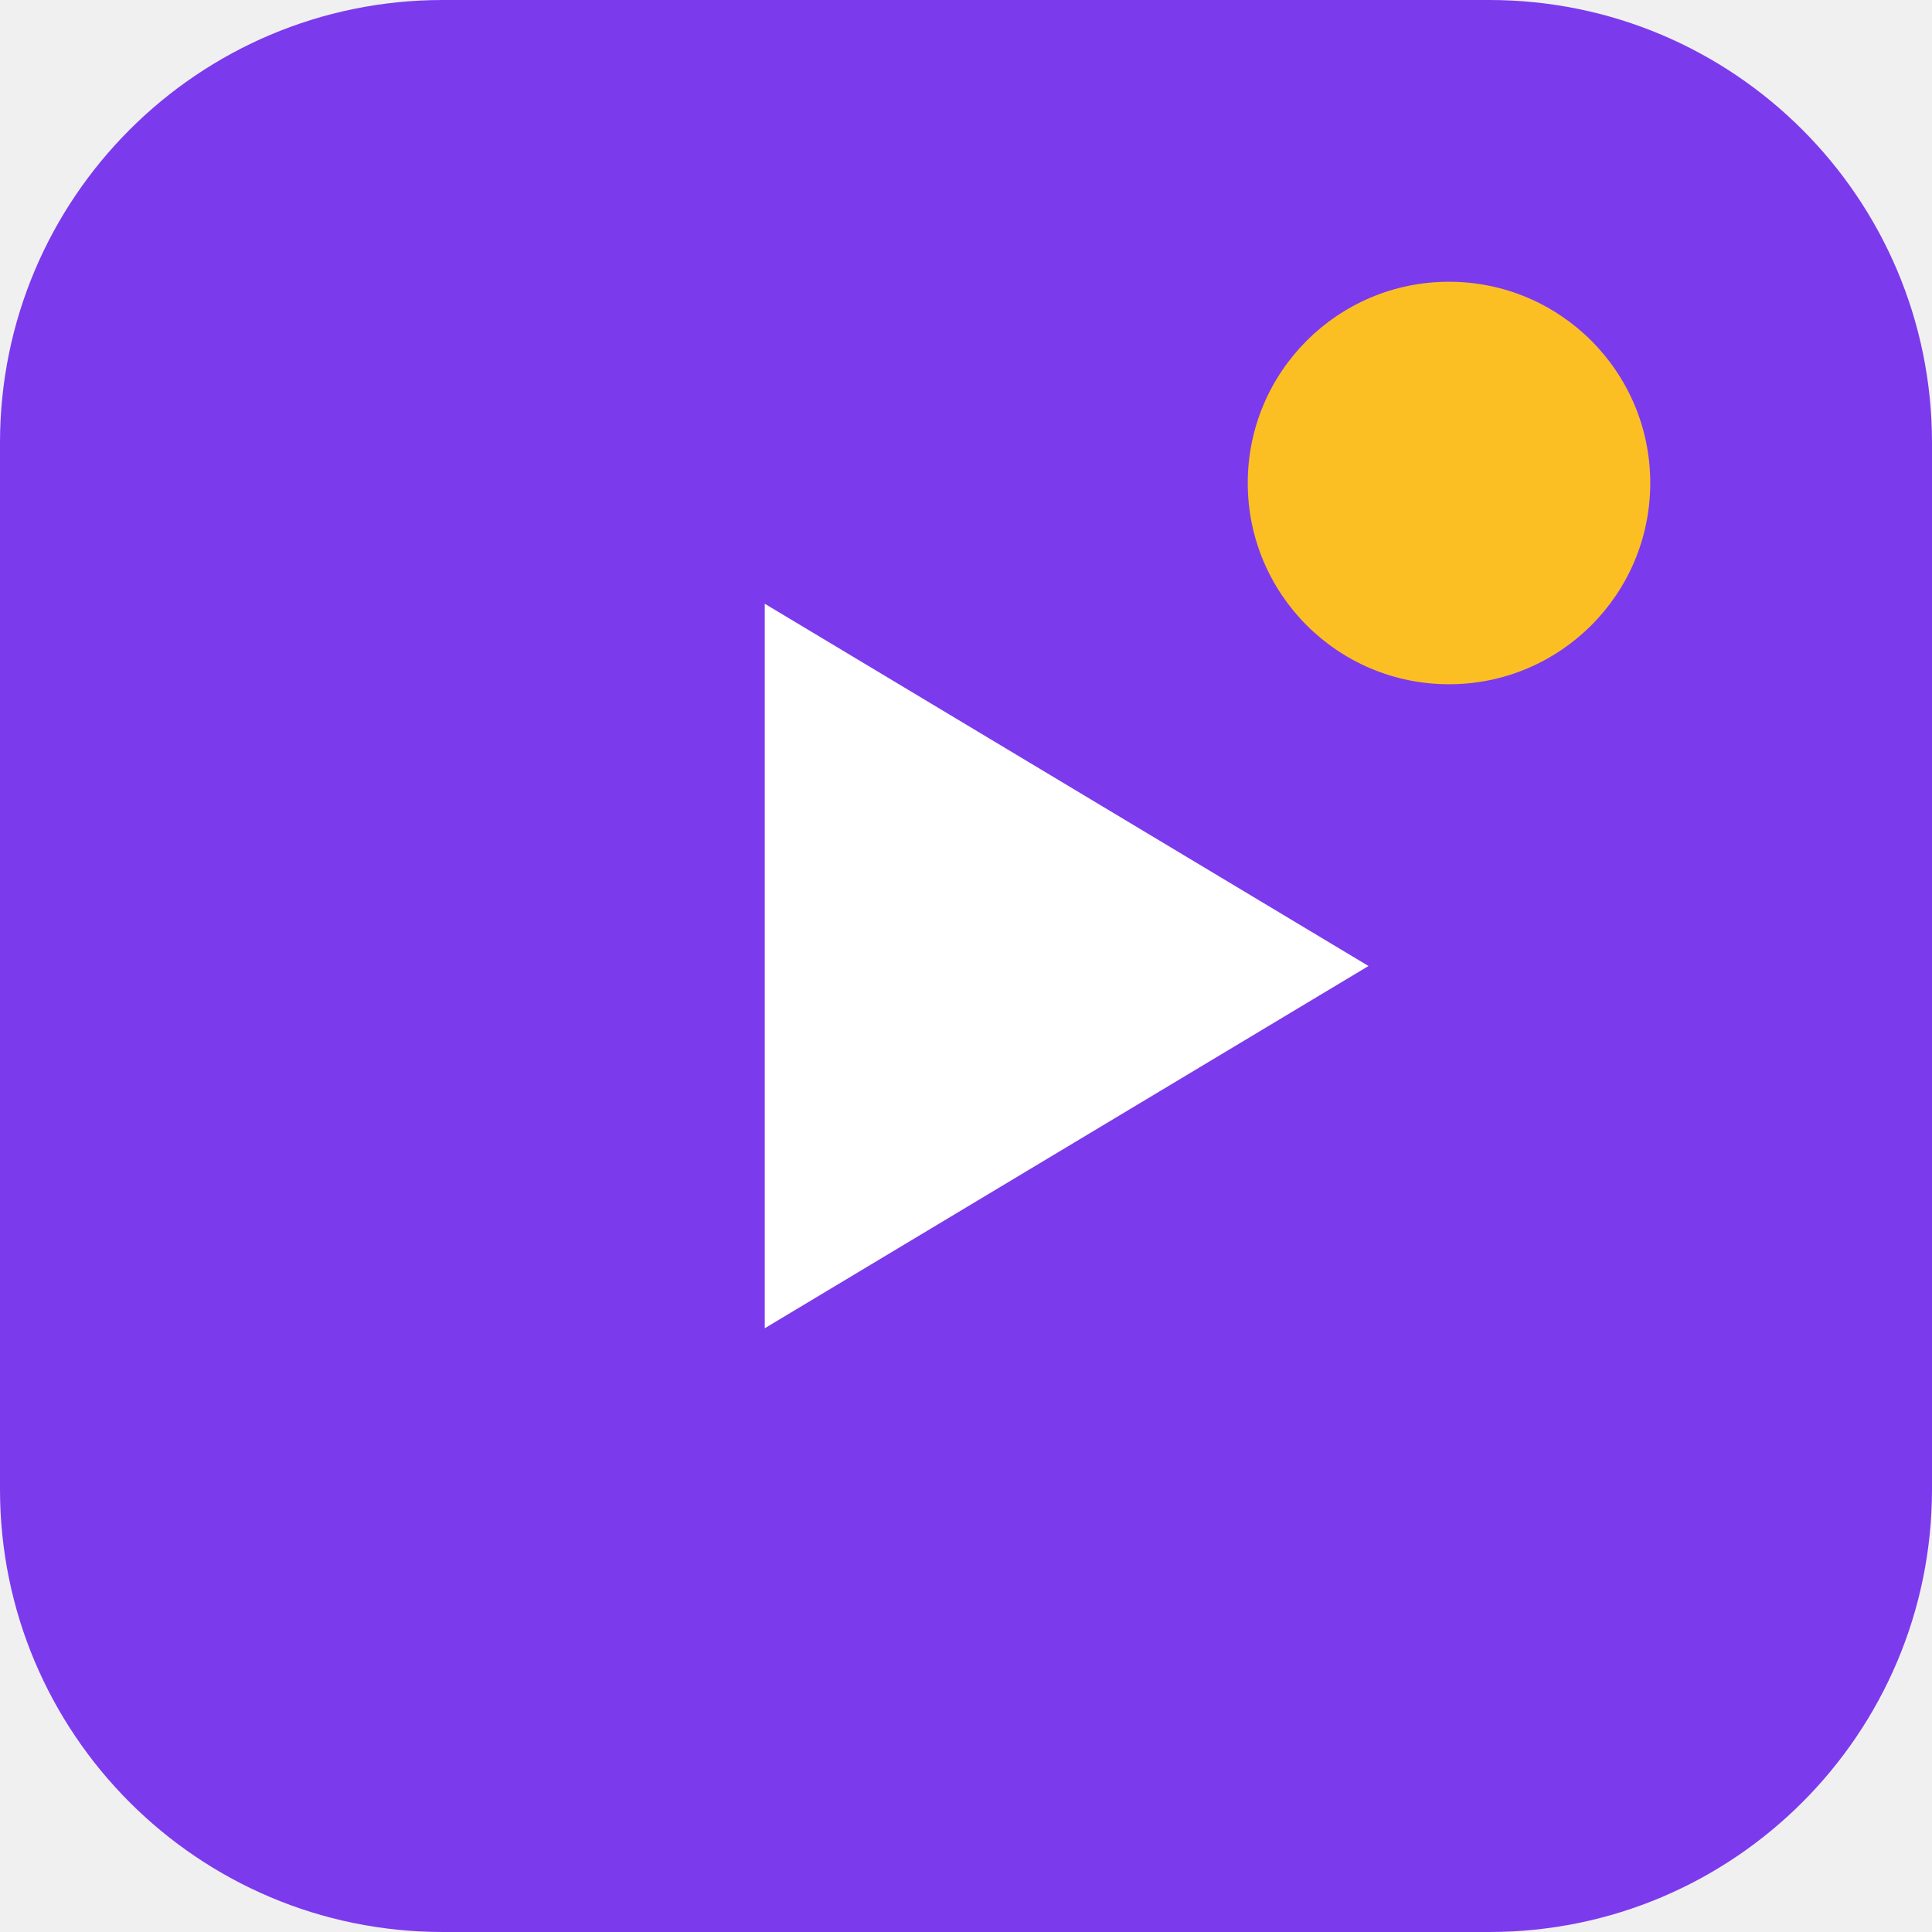
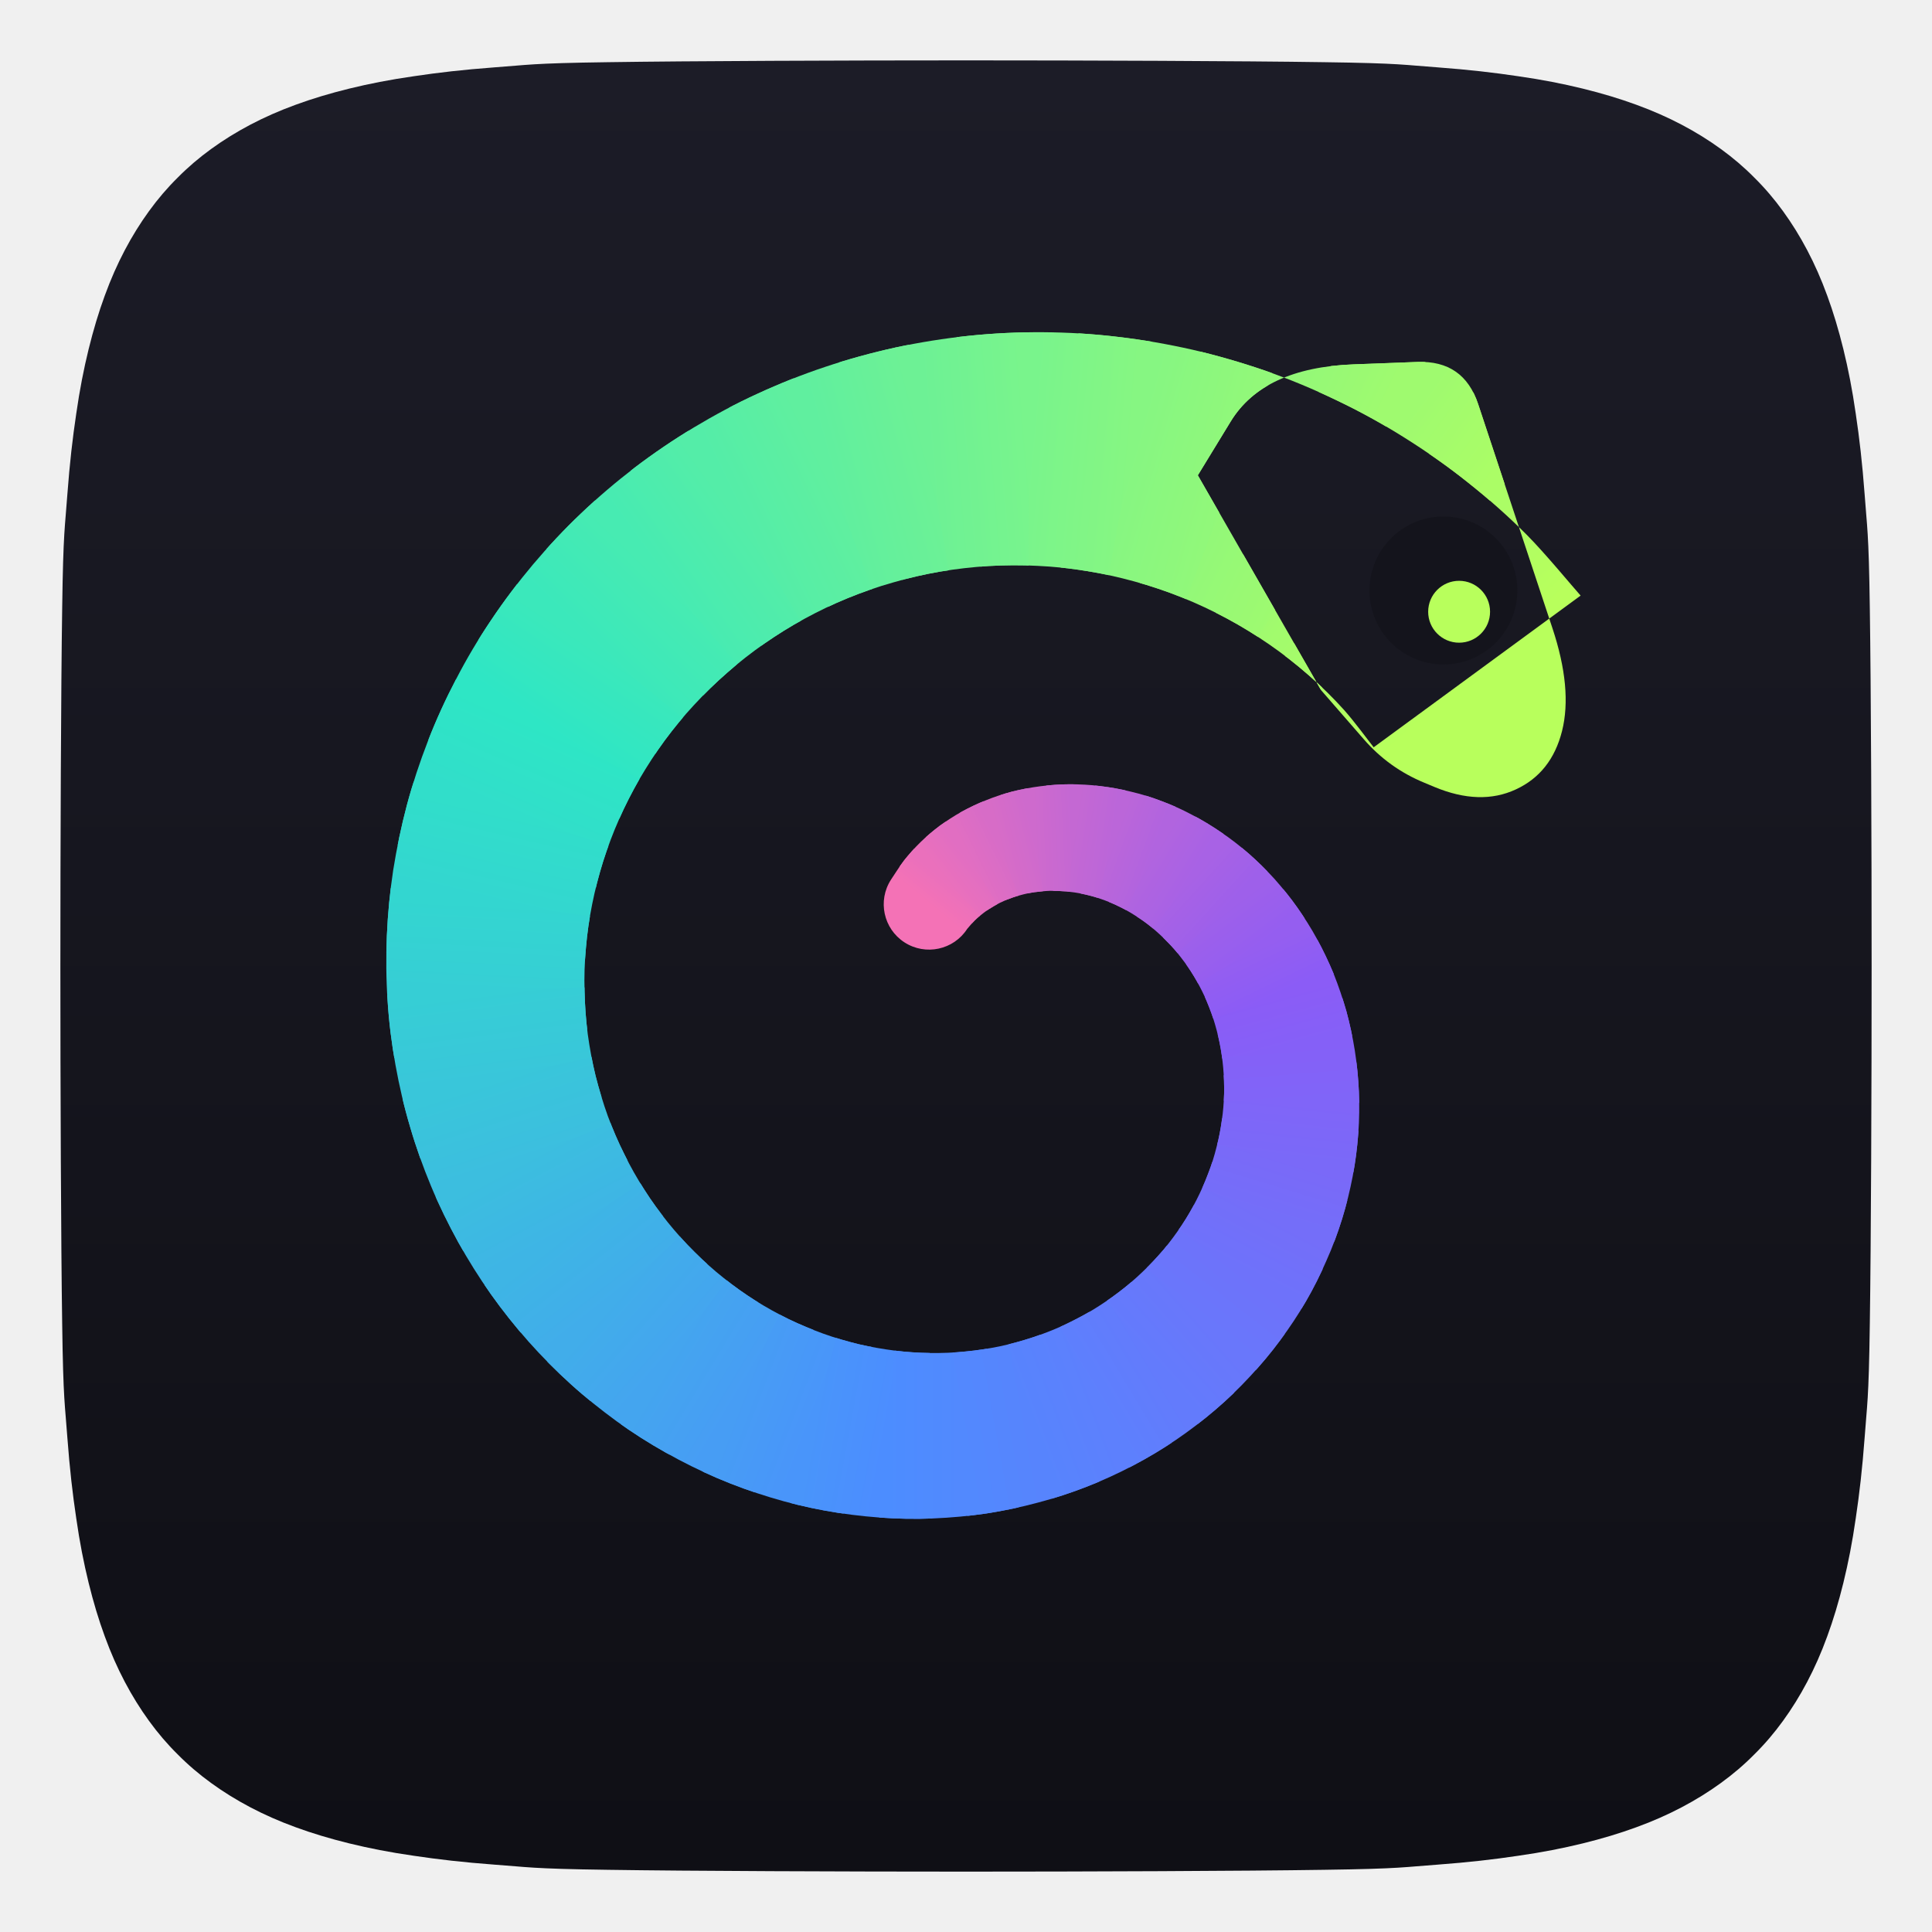
- <svg xmlns="http://www.w3.org/2000/svg" viewBox="0 0 96 96">
-   <rect width="96" height="96" rx="22" fill="#7c3aed" />
-   <path d="M38 30 L68 48 L38 66 Z" fill="#ffffff" />
-   <circle cx="72" cy="24" r="10" fill="#fbbf24" />
+ <svg xmlns="http://www.w3.org/2000/svg" viewBox="0 0 128 128">
+   <defs>
+     <linearGradient id="fondo" x1="0" y1="0" x2="0" y2="1">
+       <stop offset="0" stop-color="#1C1C27" />
+       <stop offset="1" stop-color="#0F0F15" />
+     </linearGradient>
+     <clipPath id="cola">
+       <path d="M104.72 39.46C104.12 38.79 102.39 36.68 101.15 35.43C99.9 34.18 98.61 33.04 97.26 31.97C95.91 30.89 94.49 29.9 93.04 28.99C91.59 28.08 90.09 27.25 88.55 26.52C87.02 25.78 85.45 25.13 83.86 24.57C82.26 24.02 80.64 23.55 79.01 23.17C77.37 22.8 75.72 22.51 74.07 22.32C72.42 22.12 70.75 22.02 69.1 22.01C67.45 22 65.8 22.08 64.17 22.25C62.55 22.42 60.93 22.68 59.34 23.02C57.75 23.37 56.18 23.8 54.66 24.31C53.13 24.82 51.63 25.42 50.18 26.09C48.73 26.75 47.32 27.51 45.97 28.32C44.61 29.14 43.3 30.03 42.05 30.98C40.81 31.93 39.61 32.95 38.49 34.02C37.36 35.09 36.3 36.23 35.31 37.4C34.32 38.58 33.39 39.81 32.54 41.08C31.69 42.34 30.91 43.65 30.22 44.99C29.52 46.33 28.89 47.7 28.35 49.1C27.81 50.49 27.34 51.91 26.96 53.33C26.58 54.76 26.28 56.21 26.05 57.65C25.83 59.1 25.69 60.55 25.63 62C25.57 63.44 25.58 64.89 25.68 66.32C25.77 67.74 25.95 69.16 26.2 70.55C26.45 71.94 26.77 73.32 27.17 74.66C27.56 76 28.03 77.32 28.56 78.59C29.09 79.86 29.7 81.1 30.36 82.3C31.02 83.49 31.74 84.64 32.52 85.74C33.3 86.84 34.14 87.89 35.02 88.89C35.9 89.88 36.84 90.82 37.81 91.7C38.78 92.58 39.81 93.4 40.85 94.16C41.9 94.92 42.99 95.61 44.11 96.24C45.22 96.87 46.36 97.43 47.52 97.93C48.67 98.42 49.86 98.85 51.05 99.21C52.23 99.57 53.44 99.86 54.64 100.08C55.84 100.3 57.05 100.45 58.26 100.54C59.46 100.63 60.66 100.65 61.84 100.6C63.03 100.55 64.21 100.44 65.36 100.27C66.52 100.09 67.66 99.85 68.77 99.55C69.88 99.26 70.97 98.9 72.02 98.49C73.07 98.08 74.1 97.61 75.08 97.09C76.07 96.57 77.02 96 77.92 95.39C78.83 94.77 79.69 94.11 80.51 93.41C81.32 92.72 82.1 91.97 82.81 91.2C83.53 90.43 84.21 89.62 84.82 88.79C85.44 87.96 86.01 87.1 86.52 86.22C87.03 85.34 87.48 84.44 87.88 83.52C88.29 82.61 88.63 81.68 88.92 80.75C89.21 79.81 89.44 78.87 89.62 77.93C89.8 76.99 89.92 76.04 89.99 75.1C90.06 74.17 90.07 73.23 90.03 72.32C89.99 71.4 89.9 70.49 89.76 69.6C89.62 68.71 89.43 67.84 89.2 66.99C88.96 66.15 88.68 65.32 88.36 64.52C88.03 63.73 87.66 62.95 87.26 62.22C86.86 61.48 86.41 60.78 85.94 60.11C85.47 59.44 84.95 58.81 84.42 58.21C83.88 57.62 83.31 57.06 82.73 56.55C82.14 56.04 81.53 55.56 80.9 55.14C80.27 54.71 79.63 54.32 78.97 53.98C78.32 53.63 77.64 53.33 76.97 53.08C76.3 52.82 75.61 52.61 74.93 52.45C74.25 52.28 73.57 52.16 72.89 52.08C72.22 51.99 71.54 51.96 70.88 51.96C70.22 51.96 69.57 52.01 68.93 52.09C68.3 52.17 67.67 52.29 67.07 52.44C66.47 52.6 65.88 52.79 65.32 53.02C64.76 53.24 64.22 53.5 63.71 53.78C63.2 54.06 62.72 54.38 62.26 54.71C61.81 55.05 61.38 55.41 60.99 55.79C60.6 56.17 60.24 56.58 59.91 56.99C59.58 57.41 59.18 58.07 59.03 58.28A3 3 0 0 0 64.08 61.54C64.16 61.45 64.39 61.17 64.57 60.99C64.75 60.81 64.95 60.64 65.17 60.48C65.39 60.31 65.62 60.16 65.87 60.02C66.12 59.87 66.39 59.74 66.67 59.62C66.95 59.51 67.25 59.4 67.56 59.32C67.87 59.23 68.2 59.16 68.53 59.11C68.87 59.07 69.22 59.03 69.57 59.02C69.93 59.02 70.29 59.03 70.66 59.06C71.03 59.1 71.41 59.15 71.79 59.24C72.17 59.32 72.55 59.42 72.94 59.56C73.32 59.69 73.71 59.85 74.08 60.03C74.46 60.21 74.84 60.42 75.21 60.66C75.58 60.89 75.95 61.15 76.3 61.44C76.65 61.73 76.99 62.04 77.32 62.38C77.65 62.71 77.97 63.07 78.26 63.46C78.56 63.84 78.84 64.25 79.1 64.68C79.36 65.11 79.6 65.57 79.82 66.04C80.03 66.51 80.22 67 80.39 67.51C80.55 68.02 80.69 68.54 80.8 69.08C80.91 69.62 80.99 70.18 81.04 70.74C81.09 71.3 81.11 71.88 81.1 72.46C81.08 73.04 81.04 73.63 80.95 74.22C80.87 74.81 80.76 75.4 80.6 75.99C80.45 76.59 80.27 77.18 80.04 77.76C79.82 78.35 79.56 78.93 79.27 79.5C78.98 80.07 78.65 80.64 78.29 81.18C77.92 81.73 77.53 82.26 77.1 82.78C76.66 83.29 76.2 83.79 75.7 84.26C75.21 84.73 74.68 85.19 74.12 85.61C73.57 86.03 72.98 86.43 72.37 86.8C71.76 87.16 71.11 87.5 70.45 87.81C69.79 88.11 69.1 88.38 68.4 88.61C67.7 88.84 66.97 89.04 66.23 89.2C65.49 89.35 64.73 89.47 63.97 89.54C63.2 89.62 62.42 89.65 61.64 89.64C60.86 89.63 60.06 89.58 59.27 89.48C58.49 89.38 57.69 89.24 56.9 89.06C56.12 88.87 55.33 88.64 54.55 88.36C53.78 88.08 53.01 87.76 52.26 87.4C51.51 87.03 50.77 86.62 50.05 86.17C49.34 85.72 48.63 85.22 47.96 84.68C47.29 84.15 46.64 83.57 46.02 82.95C45.4 82.34 44.81 81.68 44.25 80.99C43.7 80.3 43.17 79.58 42.69 78.82C42.21 78.07 41.76 77.28 41.36 76.46C40.95 75.65 40.59 74.8 40.27 73.94C39.96 73.08 39.69 72.18 39.46 71.28C39.24 70.38 39.07 69.45 38.94 68.51C38.82 67.58 38.75 66.63 38.73 65.68C38.7 64.72 38.73 63.76 38.82 62.8C38.9 61.84 39.04 60.87 39.23 59.92C39.42 58.96 39.67 58 39.96 57.07C40.26 56.13 40.61 55.19 41.01 54.29C41.41 53.38 41.87 52.48 42.37 51.61C42.88 50.74 43.43 49.89 44.03 49.07C44.63 48.26 45.28 47.46 45.98 46.71C46.67 45.96 47.41 45.24 48.19 44.56C48.96 43.88 49.78 43.24 50.64 42.64C51.49 42.05 52.38 41.49 53.31 40.99C54.23 40.49 55.18 40.03 56.16 39.63C57.14 39.23 58.14 38.88 59.17 38.59C60.19 38.29 61.24 38.05 62.29 37.87C63.35 37.69 64.42 37.57 65.49 37.5C66.57 37.44 67.66 37.43 68.74 37.49C69.82 37.54 70.91 37.65 71.98 37.83C73.06 38 74.13 38.24 75.18 38.53C76.24 38.82 77.28 39.17 78.3 39.58C79.32 39.99 80.32 40.46 81.29 40.98C82.26 41.5 83.2 42.08 84.11 42.71C85.01 43.33 85.89 44.02 86.71 44.74C87.54 45.46 88.34 46.25 89.06 47.05C89.77 47.85 90.68 49.1 91.01 49.51Z" />
+       <path d="M79.36 31.49Q79.36 31.49 79.36 31.49L81.54 27.92Q83.72 24.36 89.67 24.14L93.91 23.98Q96.97 23.87 97.93 26.77L102.85 41.61Q104.19 45.64 103.49 48.43L103.49 48.43Q102.79 51.21 100.43 52.3L100.43 52.3Q98.07 53.4 95.04 52.14L94.37 51.86Q92.01 50.89 90.34 48.96L87.52 45.72Q87.52 45.72 87.52 45.72Z" />
+     </clipPath>
+     <linearGradient id="e0" gradientUnits="userSpaceOnUse" x1="97.86" y1="44.49" x2="93.16" y2="39.36">
+       <stop offset="0" stop-color="#B8FF5C" />
+       <stop offset="1" stop-color="#ABFD66" />
+     </linearGradient>
+     <linearGradient id="e1" gradientUnits="userSpaceOnUse" x1="93.16" y1="39.36" x2="87.6" y2="35.23">
+       <stop offset="0" stop-color="#ABFD66" />
+       <stop offset="1" stop-color="#9FFA6F" />
+     </linearGradient>
+     <linearGradient id="e2" gradientUnits="userSpaceOnUse" x1="87.6" y1="35.23" x2="81.43" y2="32.21">
+       <stop offset="0" stop-color="#9FFA6F" />
+       <stop offset="1" stop-color="#92F879" />
+     </linearGradient>
+     <linearGradient id="e3" gradientUnits="userSpaceOnUse" x1="81.43" y1="32.21" x2="74.88" y2="30.37">
+       <stop offset="0" stop-color="#92F879" />
+       <stop offset="1" stop-color="#86F682" />
+     </linearGradient>
+     <linearGradient id="e4" gradientUnits="userSpaceOnUse" x1="74.88" y1="30.37" x2="68.18" y2="29.74">
+       <stop offset="0" stop-color="#86F682" />
+       <stop offset="1" stop-color="#79F48C" />
+     </linearGradient>
+     <linearGradient id="e5" gradientUnits="userSpaceOnUse" x1="68.18" y1="29.74" x2="61.54" y2="30.31">
+       <stop offset="0" stop-color="#79F48C" />
+       <stop offset="1" stop-color="#6DF195" />
+     </linearGradient>
+     <linearGradient id="e6" gradientUnits="userSpaceOnUse" x1="61.54" y1="30.31" x2="55.19" y2="32.04">
+       <stop offset="0" stop-color="#6DF195" />
+       <stop offset="1" stop-color="#60EF9F" />
+     </linearGradient>
+     <linearGradient id="e7" gradientUnits="userSpaceOnUse" x1="55.19" y1="32.04" x2="49.33" y2="34.84">
+       <stop offset="0" stop-color="#60EF9F" />
+       <stop offset="1" stop-color="#54EDA8" />
+     </linearGradient>
+     <linearGradient id="e8" gradientUnits="userSpaceOnUse" x1="49.33" y1="34.84" x2="44.13" y2="38.58">
+       <stop offset="0" stop-color="#54EDA8" />
+       <stop offset="1" stop-color="#47EBB2" />
+     </linearGradient>
+     <linearGradient id="e9" gradientUnits="userSpaceOnUse" x1="44.13" y1="38.58" x2="39.74" y2="43.13">
+       <stop offset="0" stop-color="#47EBB2" />
+       <stop offset="1" stop-color="#3BE8BB" />
+     </linearGradient>
+     <linearGradient id="e10" gradientUnits="userSpaceOnUse" x1="39.74" y1="43.13" x2="36.29" y2="48.3">
+       <stop offset="0" stop-color="#3BE8BB" />
+       <stop offset="1" stop-color="#2EE6C5" />
+     </linearGradient>
+     <linearGradient id="e11" gradientUnits="userSpaceOnUse" x1="36.29" y1="48.3" x2="33.86" y2="53.91">
+       <stop offset="0" stop-color="#2EE6C5" />
+       <stop offset="1" stop-color="#31DECA" />
+     </linearGradient>
+     <linearGradient id="e12" gradientUnits="userSpaceOnUse" x1="33.86" y1="53.91" x2="32.49" y2="59.77">
+       <stop offset="0" stop-color="#31DECA" />
+       <stop offset="1" stop-color="#33D6D0" />
+     </linearGradient>
+     <linearGradient id="e13" gradientUnits="userSpaceOnUse" x1="32.49" y1="59.77" x2="32.19" y2="65.67">
+       <stop offset="0" stop-color="#33D6D0" />
+       <stop offset="1" stop-color="#36CED5" />
+     </linearGradient>
+     <linearGradient id="e14" gradientUnits="userSpaceOnUse" x1="32.19" y1="65.67" x2="32.93" y2="71.42">
+       <stop offset="0" stop-color="#36CED5" />
+       <stop offset="1" stop-color="#39C6DA" />
+     </linearGradient>
+     <linearGradient id="e15" gradientUnits="userSpaceOnUse" x1="32.93" y1="71.42" x2="34.65" y2="76.84">
+       <stop offset="0" stop-color="#39C6DA" />
+       <stop offset="1" stop-color="#3CBEDF" />
+     </linearGradient>
+     <linearGradient id="e16" gradientUnits="userSpaceOnUse" x1="34.65" y1="76.84" x2="37.27" y2="81.77">
+       <stop offset="0" stop-color="#3CBEDF" />
+       <stop offset="1" stop-color="#3EB5E5" />
+     </linearGradient>
+     <linearGradient id="e17" gradientUnits="userSpaceOnUse" x1="37.27" y1="81.77" x2="40.64" y2="86.06">
+       <stop offset="0" stop-color="#3EB5E5" />
+       <stop offset="1" stop-color="#41ADEA" />
+     </linearGradient>
+     <linearGradient id="e18" gradientUnits="userSpaceOnUse" x1="40.64" y1="86.06" x2="44.64" y2="89.6">
+       <stop offset="0" stop-color="#41ADEA" />
+       <stop offset="1" stop-color="#44A5EF" />
+     </linearGradient>
+     <linearGradient id="e19" gradientUnits="userSpaceOnUse" x1="44.64" y1="89.6" x2="49.11" y2="92.3">
+       <stop offset="0" stop-color="#44A5EF" />
+       <stop offset="1" stop-color="#479DF4" />
+     </linearGradient>
+     <linearGradient id="e20" gradientUnits="userSpaceOnUse" x1="49.11" y1="92.3" x2="53.88" y2="94.11">
+       <stop offset="0" stop-color="#479DF4" />
+       <stop offset="1" stop-color="#4995FA" />
+     </linearGradient>
+     <linearGradient id="e21" gradientUnits="userSpaceOnUse" x1="53.88" y1="94.11" x2="58.77" y2="95.01">
+       <stop offset="0" stop-color="#4995FA" />
+       <stop offset="1" stop-color="#4C8DFF" />
+     </linearGradient>
+     <linearGradient id="e22" gradientUnits="userSpaceOnUse" x1="58.77" y1="95.01" x2="63.61" y2="95.02">
+       <stop offset="0" stop-color="#4C8DFF" />
+       <stop offset="1" stop-color="#5289FE" />
+     </linearGradient>
+     <linearGradient id="e23" gradientUnits="userSpaceOnUse" x1="63.61" y1="95.02" x2="68.25" y2="94.18">
+       <stop offset="0" stop-color="#5289FE" />
+       <stop offset="1" stop-color="#5784FD" />
+     </linearGradient>
+     <linearGradient id="e24" gradientUnits="userSpaceOnUse" x1="68.25" y1="94.18" x2="72.54" y2="92.56">
+       <stop offset="0" stop-color="#5784FD" />
+       <stop offset="1" stop-color="#5D80FD" />
+     </linearGradient>
+     <linearGradient id="e25" gradientUnits="userSpaceOnUse" x1="72.54" y1="92.56" x2="76.36" y2="90.26">
+       <stop offset="0" stop-color="#5D80FD" />
+       <stop offset="1" stop-color="#637BFC" />
+     </linearGradient>
+     <linearGradient id="e26" gradientUnits="userSpaceOnUse" x1="76.36" y1="90.26" x2="79.59" y2="87.39">
+       <stop offset="0" stop-color="#637BFC" />
+       <stop offset="1" stop-color="#6977FB" />
+     </linearGradient>
+     <linearGradient id="e27" gradientUnits="userSpaceOnUse" x1="79.59" y1="87.39" x2="82.16" y2="84.09">
+       <stop offset="0" stop-color="#6977FB" />
+       <stop offset="1" stop-color="#6E72FA" />
+     </linearGradient>
+     <linearGradient id="e28" gradientUnits="userSpaceOnUse" x1="82.16" y1="84.09" x2="84.02" y2="80.49">
+       <stop offset="0" stop-color="#6E72FA" />
+       <stop offset="1" stop-color="#746EF9" />
+     </linearGradient>
+     <linearGradient id="e29" gradientUnits="userSpaceOnUse" x1="84.02" y1="80.49" x2="85.16" y2="76.75">
+       <stop offset="0" stop-color="#746EF9" />
+       <stop offset="1" stop-color="#7A69F8" />
+     </linearGradient>
+     <linearGradient id="e30" gradientUnits="userSpaceOnUse" x1="85.16" y1="76.75" x2="85.56" y2="73">
+       <stop offset="0" stop-color="#7A69F8" />
+       <stop offset="1" stop-color="#8065F8" />
+     </linearGradient>
+     <linearGradient id="e31" gradientUnits="userSpaceOnUse" x1="85.56" y1="73" x2="85.28" y2="69.38">
+       <stop offset="0" stop-color="#8065F8" />
+       <stop offset="1" stop-color="#8560F7" />
+     </linearGradient>
+     <linearGradient id="e32" gradientUnits="userSpaceOnUse" x1="85.28" y1="69.38" x2="84.37" y2="66.02">
+       <stop offset="0" stop-color="#8560F7" />
+       <stop offset="1" stop-color="#8B5CF6" />
+     </linearGradient>
+     <linearGradient id="e33" gradientUnits="userSpaceOnUse" x1="84.37" y1="66.02" x2="82.91" y2="63.01">
+       <stop offset="0" stop-color="#8B5CF6" />
+       <stop offset="1" stop-color="#955EF0" />
+     </linearGradient>
+     <linearGradient id="e34" gradientUnits="userSpaceOnUse" x1="82.91" y1="63.01" x2="80.99" y2="60.44">
+       <stop offset="0" stop-color="#955EF0" />
+       <stop offset="1" stop-color="#9E60EA" />
+     </linearGradient>
+     <linearGradient id="e35" gradientUnits="userSpaceOnUse" x1="80.99" y1="60.44" x2="78.73" y2="58.39">
+       <stop offset="0" stop-color="#9E60EA" />
+       <stop offset="1" stop-color="#A862E5" />
+     </linearGradient>
+     <linearGradient id="e36" gradientUnits="userSpaceOnUse" x1="78.73" y1="58.39" x2="76.24" y2="56.87">
+       <stop offset="0" stop-color="#A862E5" />
+       <stop offset="1" stop-color="#B164DF" />
+     </linearGradient>
+     <linearGradient id="e37" gradientUnits="userSpaceOnUse" x1="76.24" y1="56.87" x2="73.65" y2="55.92">
+       <stop offset="0" stop-color="#B164DF" />
+       <stop offset="1" stop-color="#BB66D9" />
+     </linearGradient>
+     <linearGradient id="e38" gradientUnits="userSpaceOnUse" x1="73.65" y1="55.92" x2="71.06" y2="55.52">
+       <stop offset="0" stop-color="#BB66D9" />
+       <stop offset="1" stop-color="#C468D3" />
+     </linearGradient>
+     <linearGradient id="e39" gradientUnits="userSpaceOnUse" x1="71.06" y1="55.52" x2="68.58" y2="55.64">
+       <stop offset="0" stop-color="#C468D3" />
+       <stop offset="1" stop-color="#CE6ACD" />
+     </linearGradient>
+     <linearGradient id="e40" gradientUnits="userSpaceOnUse" x1="68.58" y1="55.64" x2="66.32" y2="56.21">
+       <stop offset="0" stop-color="#CE6ACD" />
+       <stop offset="1" stop-color="#D76CC7" />
+     </linearGradient>
+     <linearGradient id="e41" gradientUnits="userSpaceOnUse" x1="66.32" y1="56.21" x2="64.36" y2="57.17">
+       <stop offset="0" stop-color="#D76CC7" />
+       <stop offset="1" stop-color="#E16EC2" />
+     </linearGradient>
+     <linearGradient id="e42" gradientUnits="userSpaceOnUse" x1="64.36" y1="57.17" x2="62.76" y2="58.44">
+       <stop offset="0" stop-color="#E16EC2" />
+       <stop offset="1" stop-color="#EA70BC" />
+     </linearGradient>
+     <linearGradient id="e43" gradientUnits="userSpaceOnUse" x1="62.76" y1="58.44" x2="61.55" y2="59.91">
+       <stop offset="0" stop-color="#EA70BC" />
+       <stop offset="1" stop-color="#F472B6" />
+     </linearGradient>
+   </defs>
+   <path d="M124 64C124 71.9 123.96 82.49 123.88 87.7C123.81 92.9 123.69 93.06 123.54 95.21C123.38 97.35 123.19 98.97 122.95 100.58C122.72 102.19 122.45 103.55 122.13 104.86C121.81 106.16 121.46 107.32 121.06 108.41C120.66 109.51 120.22 110.5 119.73 111.43C119.24 112.36 118.71 113.21 118.13 114.01C117.55 114.81 116.92 115.55 116.23 116.23C115.55 116.92 114.81 117.55 114.01 118.13C113.21 118.71 112.36 119.24 111.43 119.73C110.5 120.22 109.51 120.66 108.41 121.06C107.32 121.46 106.16 121.81 104.86 122.13C103.55 122.45 102.19 122.72 100.58 122.95C98.97 123.19 97.35 123.38 95.21 123.54C93.06 123.69 92.9 123.81 87.7 123.88C82.49 123.96 71.9 124 64 124C56.1 124 45.51 123.96 40.3 123.88C35.1 123.81 34.94 123.69 32.79 123.54C30.65 123.38 29.03 123.19 27.42 122.95C25.81 122.72 24.45 122.45 23.14 122.13C21.84 121.81 20.68 121.46 19.59 121.06C18.49 120.66 17.5 120.22 16.57 119.73C15.64 119.24 14.79 118.71 13.99 118.13C13.19 117.55 12.45 116.92 11.77 116.23C11.08 115.55 10.45 114.81 9.87 114.01C9.29 113.21 8.76 112.36 8.27 111.43C7.78 110.5 7.34 109.51 6.94 108.41C6.54 107.32 6.19 106.16 5.87 104.86C5.55 103.55 5.28 102.19 5.05 100.58C4.81 98.97 4.62 97.35 4.46 95.21C4.31 93.06 4.19 92.9 4.12 87.7C4.04 82.49 4 71.9 4 64C4 56.1 4.04 45.51 4.12 40.3C4.19 35.1 4.31 34.94 4.46 32.79C4.62 30.65 4.81 29.03 5.05 27.42C5.28 25.81 5.55 24.45 5.87 23.14C6.19 21.84 6.54 20.68 6.94 19.59C7.34 18.49 7.78 17.5 8.27 16.57C8.76 15.64 9.29 14.79 9.87 13.99C10.45 13.19 11.08 12.45 11.77 11.77C12.45 11.08 13.19 10.45 13.99 9.87C14.79 9.29 15.64 8.76 16.57 8.27C17.5 7.78 18.49 7.34 19.59 6.94C20.68 6.54 21.84 6.19 23.14 5.87C24.45 5.55 25.81 5.28 27.42 5.05C29.03 4.81 30.65 4.62 32.79 4.46C34.94 4.31 35.1 4.19 40.3 4.12C45.51 4.04 56.1 4 64 4C71.9 4 82.49 4.04 87.7 4.12C92.9 4.19 93.06 4.31 95.21 4.46C97.35 4.62 98.97 4.81 100.58 5.05C102.19 5.28 103.55 5.55 104.86 5.87C106.16 6.19 107.32 6.54 108.41 6.94C109.51 7.34 110.5 7.78 111.43 8.27C112.36 8.76 113.21 9.29 114.01 9.87C114.81 10.45 115.55 11.08 116.23 11.77C116.92 12.45 117.55 13.19 118.13 13.99C118.71 14.79 119.24 15.64 119.73 16.57C120.22 17.5 120.66 18.49 121.06 19.59C121.46 20.68 121.81 21.84 122.13 23.14C122.45 24.45 122.72 25.81 122.95 27.42C123.19 29.03 123.38 30.65 123.54 32.79C123.69 34.94 123.81 35.1 123.88 40.3C123.96 45.51 124 56.1 124 64Z" fill="url(#fondo)" />
+   <g clip-path="url(#cola)">
+     <path d="M128.75 55.32L121.85 45.92L114.96 36.52L108.07 28.22L100.5 21.93L79.32 51.59L81.76 53.88L85.12 58.4L92.01 67.8L98.91 77.2Z" fill="url(#e0)" />
+     <path d="M105.39 25.73L102.17 23.13L98.79 20.79L95.26 18.72L91.61 16.91L76.31 49.65L77.56 50.36L78.75 51.16L79.87 52.04L80.92 52.99Z" fill="url(#e1)" />
+     <path d="M97.04 19.72L93.45 17.78L89.74 16.12L85.94 14.73L82.07 13.62L73 48.3L74.35 48.77L75.67 49.33L76.94 49.99L78.16 50.75Z" fill="url(#e2)" />
+     <path d="M87.86 15.39L84.02 14.14L80.11 13.18L76.17 12.5L72.2 12.12L69.52 47.57L70.92 47.79L72.31 48.1L73.68 48.52L75.01 49.04Z" fill="url(#e3)" />
+     <path d="M78.15 12.81L74.19 12.27L70.22 12.03L66.26 12.07L63.17 20.35L65.17 39.53L67.41 47.44L68.82 47.51L70.22 47.67L71.62 47.93Z" fill="url(#e4)" />
+     <path d="M68.24 12.02L64.84 20.18L61.51 20.59L58.23 21.22L55.02 22.09L60.34 40.34L62.25 39.91L64.19 39.62L66.16 39.47L68.11 47.46Z" fill="url(#e5)" />
+     <path d="M59.86 20.88L56.61 21.63L53.45 22.61L50.38 23.81L47.41 25.22L55.79 41.98L57.57 41.23L59.4 40.6L61.29 40.11L63.22 39.75Z" fill="url(#e6)" />
+     <path d="M51.9 23.18L48.88 24.49L45.98 26L43.21 27.7L40.58 29.59L51.65 44.37L53.25 43.33L54.92 42.4L56.67 41.59L58.48 40.9Z" fill="url(#e7)" />
+     <path d="M44.58 26.82L41.88 28.62L39.33 30.6L36.94 32.73L34.73 35.02L48.06 47.42L49.42 46.13L50.88 44.93L52.44 43.84L54.07 42.85Z" fill="url(#e8)" />
+     <path d="M38.11 31.64L35.81 33.86L33.69 36.22L31.75 38.72L30 41.32L45.11 51.01L46.2 49.52L47.41 48.1L48.73 46.77L50.14 45.52Z" fill="url(#e9)" />
+     <path d="M32.69 37.45L30.85 40.01L29.2 42.67L27.76 45.42L26.53 48.26L42.88 55L43.68 53.36L44.6 51.78L45.64 50.26L46.79 48.8Z" fill="url(#e10)" />
+     <path d="M28.46 44.04L27.12 46.83L26 49.7L25.08 52.62L24.39 55.58L41.43 59.24L41.92 57.52L42.53 55.83L43.27 54.17L44.13 52.56Z" fill="url(#e11)" />
+     <path d="M25.51 51.15L24.71 54.09L24.12 57.07L23.75 60.05L23.6 63.04L40.76 63.6L40.93 61.85L41.23 60.11L41.66 58.38L42.21 56.67Z" fill="url(#e12)" />
+     <path d="M23.91 58.56L23.65 61.55L23.6 64.52L23.77 67.48L24.14 70.39L40.88 67.92L40.74 66.2L40.73 64.47L40.83 62.72L41.07 60.98Z" fill="url(#e13)" />
+     <path d="M23.66 66L23.93 68.94L24.4 71.82L25.08 74.65L25.96 77.4L41.75 72.06L41.32 70.43L41 68.76L40.8 67.06L40.72 65.34Z" fill="url(#e14)" />
+     <path d="M24.72 73.25L25.49 76.03L26.46 78.74L27.61 81.35L28.94 83.85L43.31 75.89L42.61 74.4L42.01 72.85L41.52 71.25L41.14 69.6Z" fill="url(#e15)" />
+     <path d="M27.01 80.06L28.25 82.61L29.66 85.05L31.23 87.37L32.95 89.55L45.47 79.31L44.54 78L43.69 76.61L42.94 75.15L42.29 73.63Z" fill="url(#e16)" />
+     <path d="M30.43 86.23L32.07 88.48L33.86 90.58L35.78 92.54L37.81 94.34L48.14 82.21L47.02 81.12L45.97 79.93L44.99 78.66L44.1 77.31Z" fill="url(#e17)" />
+     <path d="M34.8 91.58L36.78 93.46L38.87 95.18L41.07 96.73L43.35 98.11L51.21 84.54L49.95 83.68L48.73 82.73L47.57 81.68L46.49 80.54Z" fill="url(#e18)" />
+     <path d="M39.96 95.98L42.2 97.44L44.51 98.73L46.9 99.84L49.33 100.76L54.56 86.23L53.19 85.63L51.86 84.92L50.57 84.12L49.33 83.22Z" fill="url(#e19)" />
+     <path d="M45.7 99.3L48.11 100.32L50.57 101.15L53.06 101.8L55.56 102.26L58.05 87.26L56.64 86.93L55.25 86.49L53.87 85.94L52.52 85.29Z" fill="url(#e20)" />
+     <path d="M51.81 101.5L54.31 102.05L56.82 102.42L59.32 102.6L61.81 102.6L61.56 87.64L60.16 87.57L58.75 87.39L57.34 87.11L55.94 86.72Z" fill="url(#e21)" />
+     <path d="M58.07 102.53L60.57 102.62L63.05 102.53L65.49 102.27L67.88 101.83L64.98 87.4L63.63 87.57L62.26 87.64L60.86 87.62L59.46 87.49Z" fill="url(#e22)" />
+     <path d="M64.27 102.42L66.69 102.07L69.05 101.55L71.34 100.86L73.56 100.02L68.19 86.57L66.94 86.97L65.64 87.28L64.31 87.49L62.95 87.62Z" fill="url(#e23)" />
+     <path d="M70.21 101.23L72.46 100.46L74.64 99.54L76.71 98.48L78.69 97.28L71.1 85.22L69.98 85.82L68.8 86.34L67.57 86.78L66.3 87.13Z" fill="url(#e24)" />
+     <path d="M75.69 99.03L77.71 97.9L79.63 96.63L81.44 95.24L83.11 93.75L73.62 83.45L72.66 84.2L71.64 84.9L70.55 85.53L69.4 86.09Z" fill="url(#e25)" />
+     <path d="M80.55 95.95L82.29 94.51L83.91 92.96L85.38 91.31L86.72 89.58L75.7 81.32L74.93 82.21L74.08 83.04L73.15 83.83L72.16 84.56Z" fill="url(#e26)" />
+     <path d="M84.66 92.15L86.07 90.46L87.34 88.69L88.46 86.85L89.43 84.96L77.3 78.96L76.72 79.93L76.06 80.87L75.33 81.77L74.51 82.63Z" fill="url(#e27)" />
+     <path d="M87.92 87.78L88.96 85.91L89.86 83.99L90.6 82.04L91.19 80.06L78.39 76.45L78.01 77.46L77.56 78.46L77.02 79.44L76.4 80.4Z" fill="url(#e28)" />
+     <path d="M90.25 83.02L90.92 81.05L91.43 79.07L91.79 77.07L91.99 75.08L78.98 73.91L78.8 74.92L78.55 75.94L78.21 76.96L77.8 77.97Z" fill="url(#e29)" />
+     <path d="M91.63 78.07L91.91 76.07L92.04 74.09L92.02 72.12L91.86 70.19L79.09 71.43L79.1 72.41L79.04 73.4L78.9 74.42L78.68 75.43Z" fill="url(#e30)" />
+     <path d="M92.05 73.1L91.96 71.15L91.73 69.24L91.36 67.37L90.86 65.56L78.76 69.09L78.94 70L79.06 70.94L79.1 71.91L79.08 72.9Z" fill="url(#e31)" />
+     <path d="M91.56 68.3L91.12 66.46L90.56 64.68L89.87 62.98L89.07 61.35L78.05 66.97L78.37 67.79L78.65 68.65L78.86 69.54L79.01 70.47Z" fill="url(#e32)" />
+     <path d="M90.23 63.82L89.48 62.15L88.62 60.57L87.66 59.08L86.6 57.68L77.02 65.14L77.46 65.84L77.86 66.58L78.22 67.38L78.52 68.21Z" fill="url(#e33)" />
+     <path d="M88.15 59.81L87.14 58.37L86.04 57.02L84.85 55.79L83.59 54.66L75.75 63.63L76.28 64.19L76.78 64.81L77.25 65.48L77.67 66.2Z" fill="url(#e34)" />
+     <path d="M85.45 56.39L84.23 55.21L82.94 54.14L81.59 53.19L80.19 52.36L74.33 62.46L74.91 62.89L75.48 63.37L76.02 63.9L76.54 64.49Z" fill="url(#e35)" />
+     <path d="M82.27 53.65L80.89 52.76L79.47 51.99L78.02 51.34L76.55 50.82L72.83 61.65L73.43 61.94L74.03 62.27L74.62 62.67L75.2 63.12Z" fill="url(#e36)" />
+     <path d="M78.75 51.65L77.29 51.07L75.81 50.61L74.32 50.27L72.83 50.06L71.34 61.18L71.93 61.33L72.53 61.53L73.13 61.79L73.74 62.1Z" fill="url(#e37)" />
+     <path d="M75.06 50.42L73.57 50.15L72.09 50L70.62 49.96L69.18 50.05L69.92 61.02L70.47 61.05L71.05 61.12L71.63 61.25L72.23 61.42Z" fill="url(#e38)" />
+     <path d="M71.35 49.96L69.9 49.99L68.48 50.13L67.09 50.38L65.76 50.74L68.63 61.12L69.13 61.05L69.65 61.02L70.19 61.03L70.76 61.08Z" fill="url(#e39)" />
+     <path d="M67.78 50.24L66.42 50.55L65.11 50.96L63.86 51.47L62.68 52.07L67.53 61.43L67.95 61.28L68.4 61.16L68.88 61.08L69.39 61.03Z" fill="url(#e40)" />
+     <path d="M64.48 51.2L63.26 51.76L62.12 52.4L61.05 53.12L60.07 53.93L66.64 61.88L66.97 61.68L67.34 61.51L67.74 61.35L68.17 61.22Z" fill="url(#e41)" />
+     <path d="M61.58 52.75L60.55 53.52L59.61 54.35L58.76 55.25L58.01 56.2L65.97 62.4L66.21 62.19L66.49 61.98L66.8 61.78L67.15 61.59Z" fill="url(#e42)" />
+     <path d="M59.17 54.79L57.67 56.7L56.17 59.03L54.59 61.48L53.02 63.92L61.42 69.34L63 66.9L64.57 64.46L65.86 62.51L66.34 62.08Z" fill="url(#e43)" />
+   </g>
+   <circle cx="95.63" cy="39.12" r="4.9" fill="#14141C" />
+   <circle cx="96.67" cy="40.53" r="2.05" fill="#B8FF5C" />
</svg>
